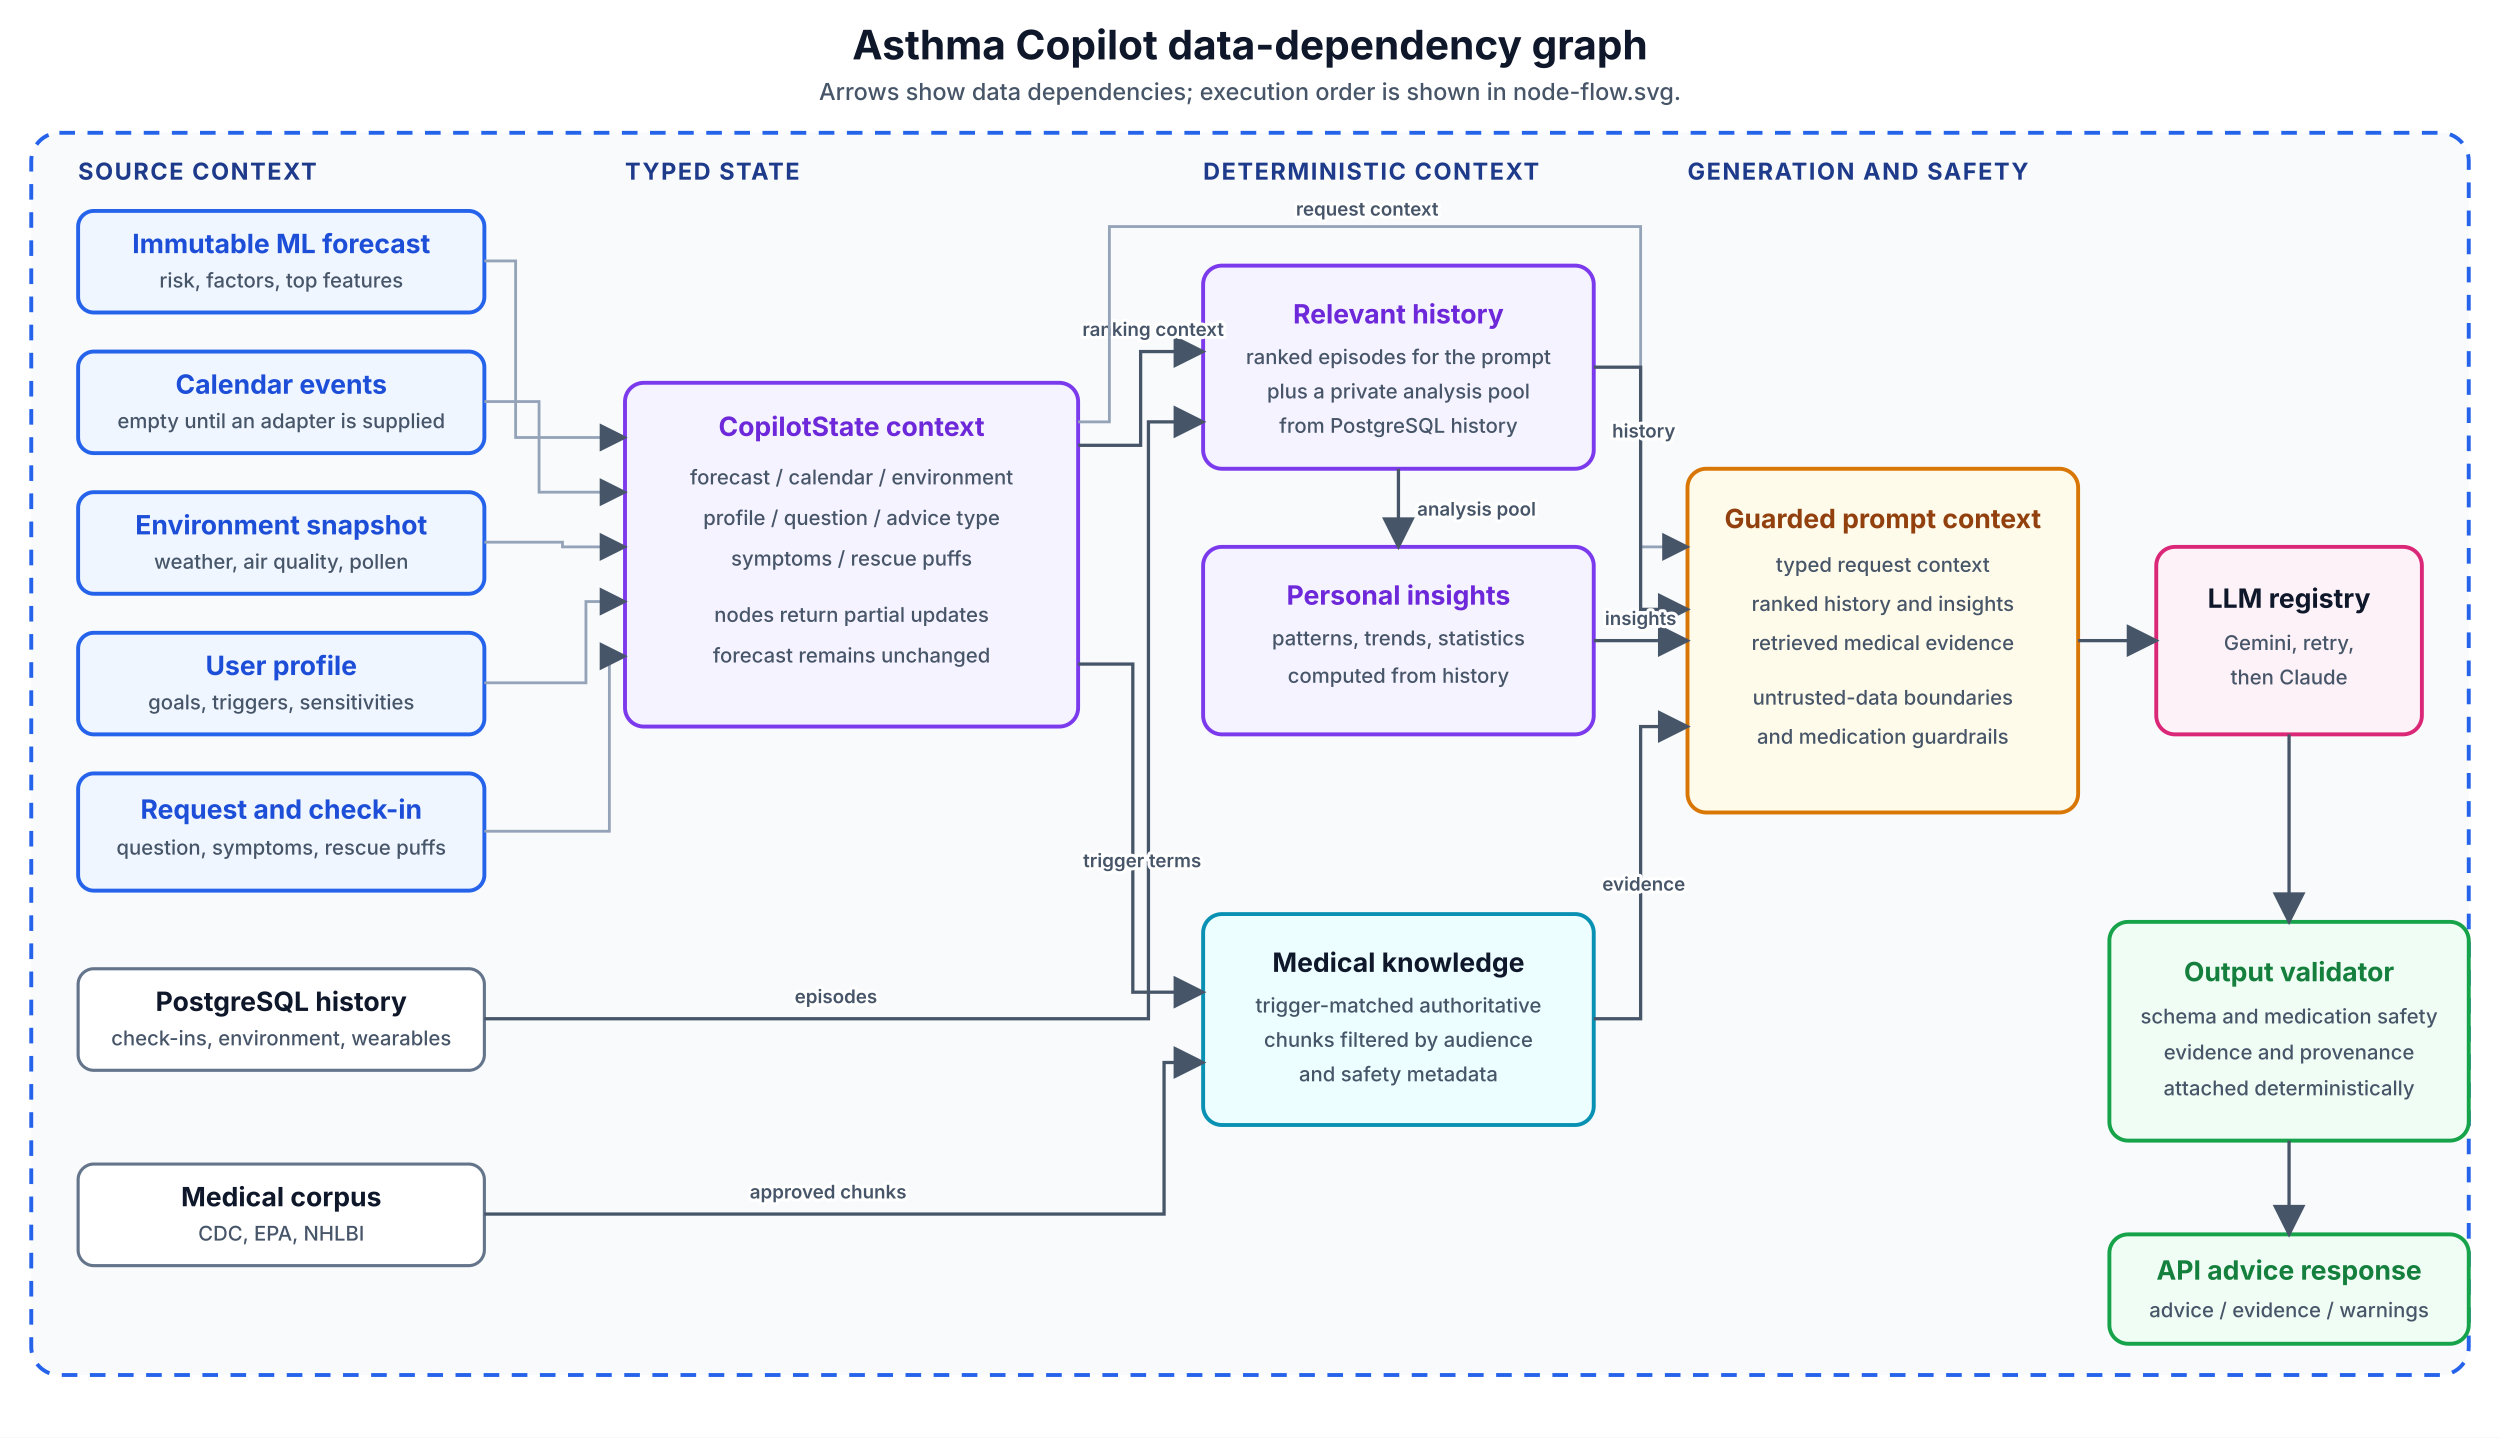
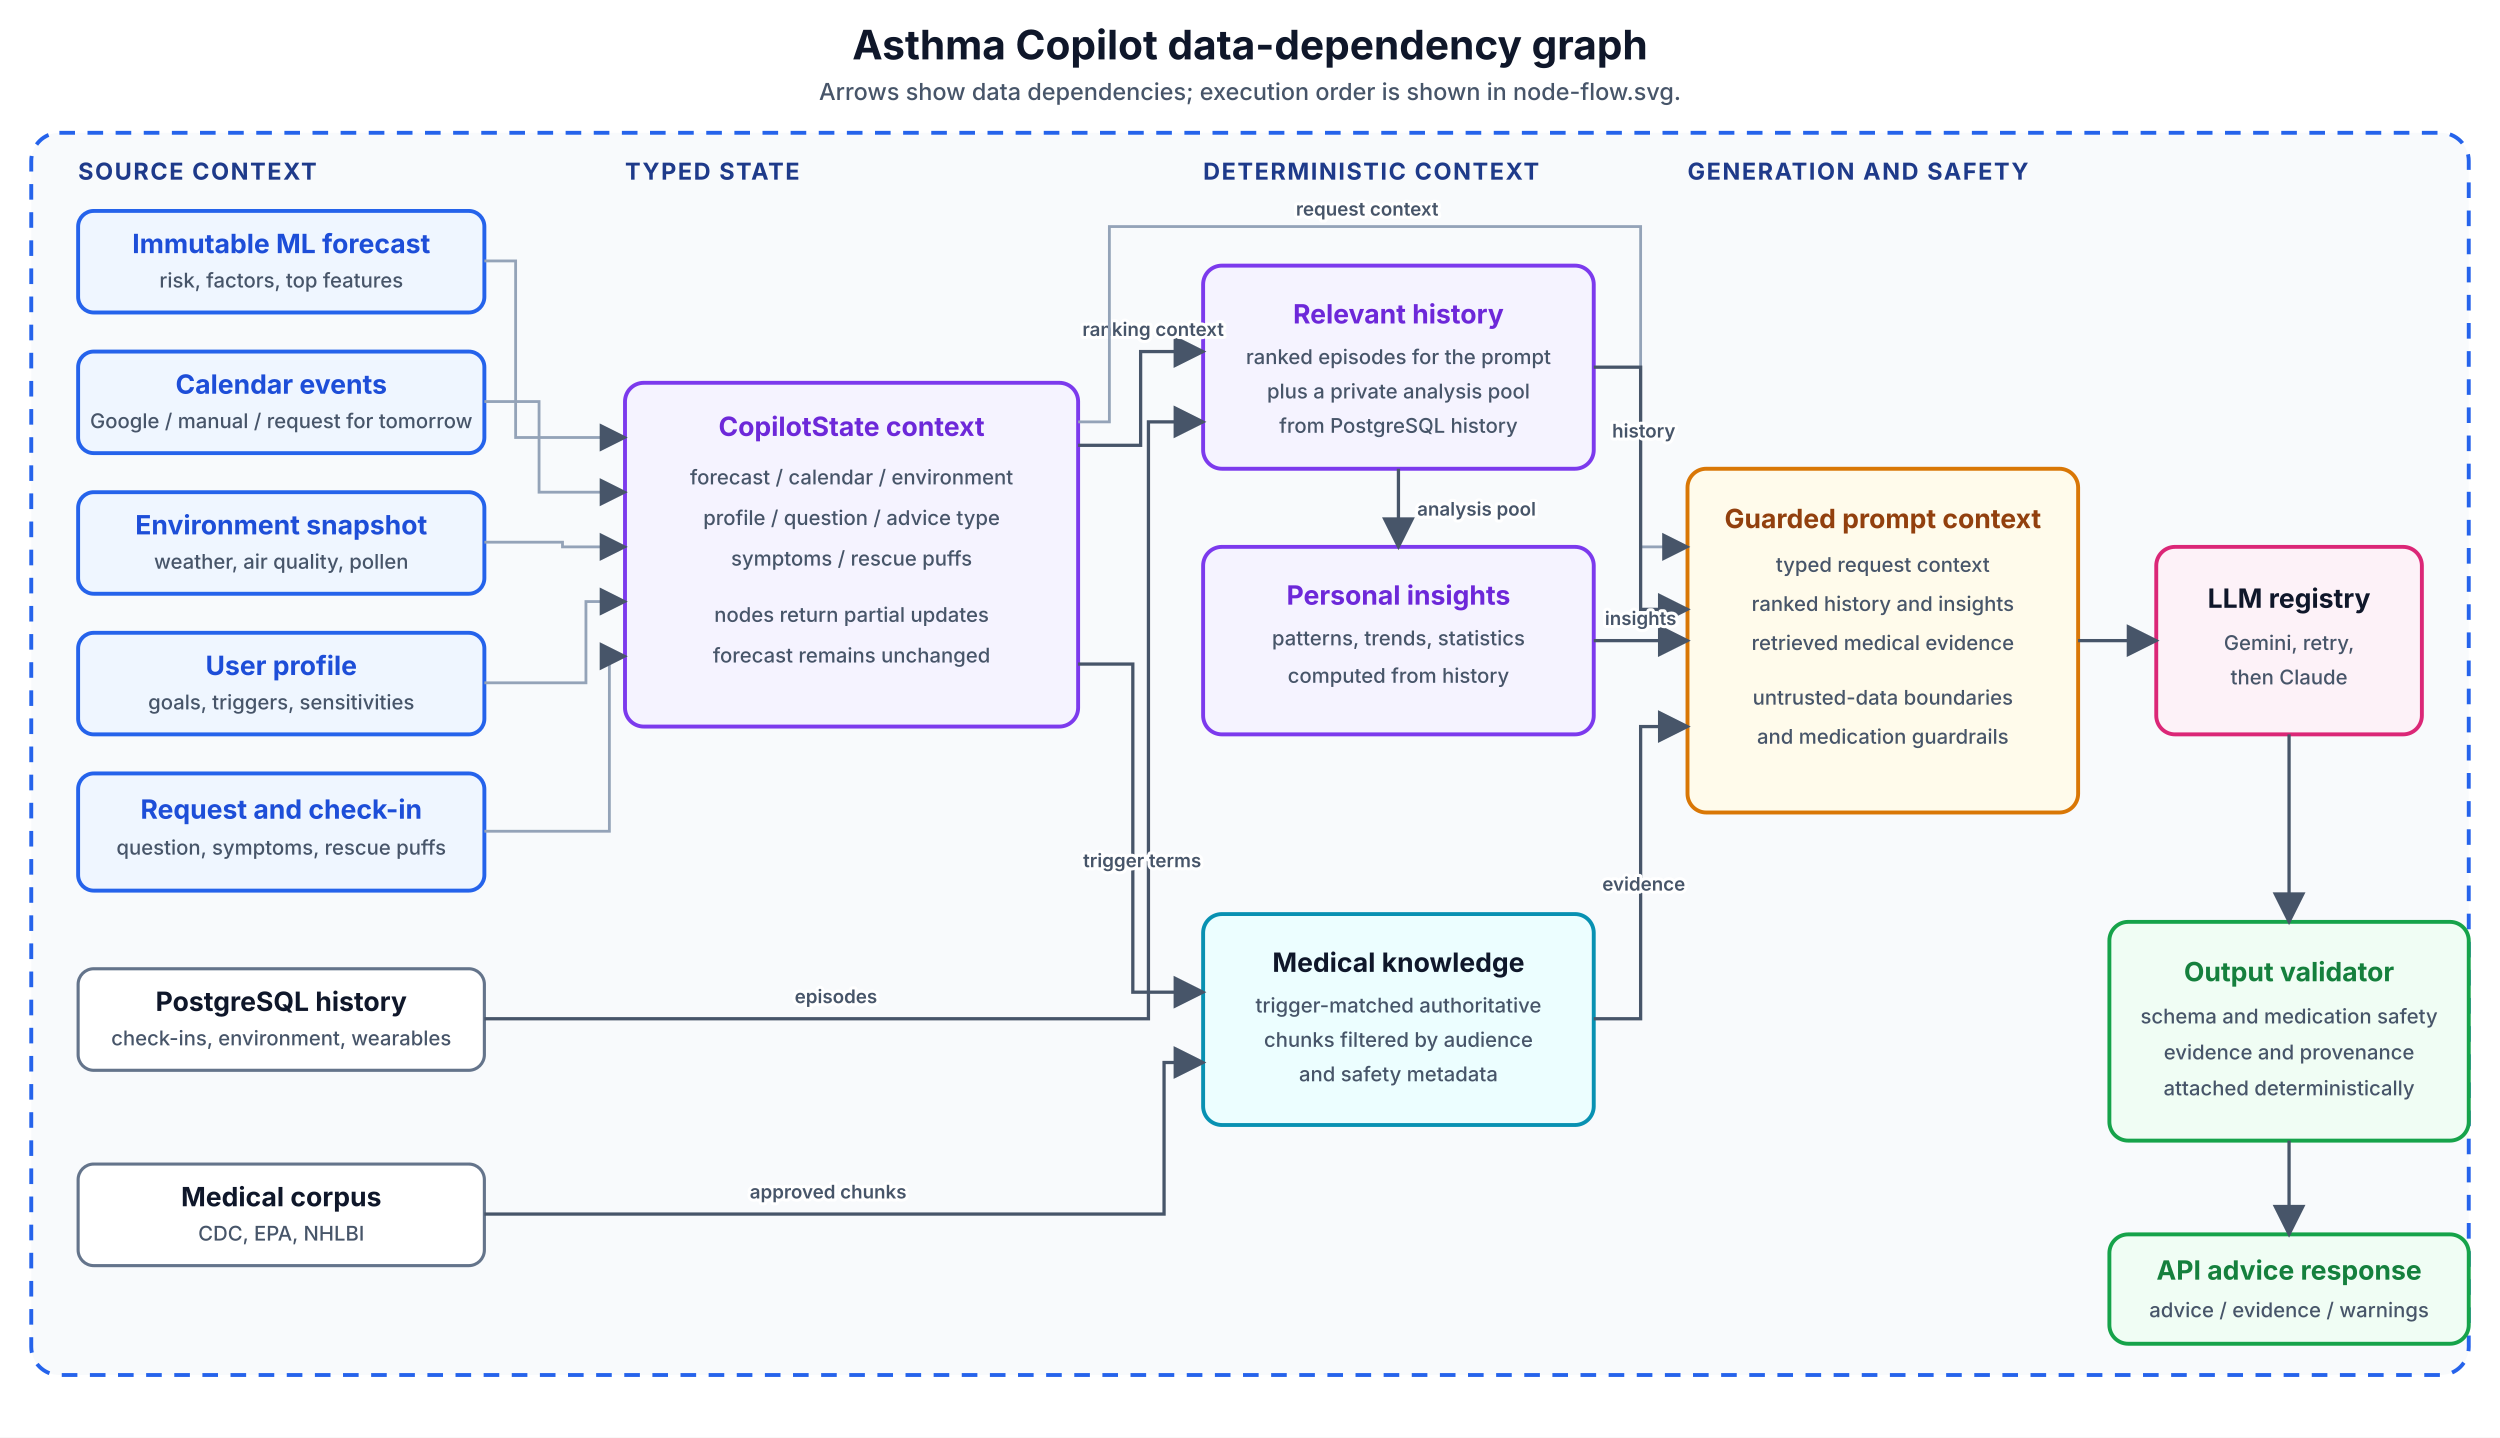
<svg xmlns="http://www.w3.org/2000/svg" width="1600" height="920" viewBox="0 0 1600 920" role="img" aria-labelledby="title description">
  <defs>
    <marker id="arrow" markerWidth="10" markerHeight="10" refX="9" refY="5" orient="auto">
      <path d="M0,0 L10,5 L0,10 Z" fill="#475569" />
    </marker>
    <style>
      .box { fill: #ffffff; stroke: #64748b; stroke-width: 2; }
      .input { fill: #eff6ff; stroke: #2563eb; stroke-width: 2.5; }
      .derived { fill: #f5f3ff; stroke: #7c3aed; stroke-width: 2.5; }
      .knowledge { fill: #ecfeff; stroke: #0891b2; stroke-width: 2.5; }
      .guard { fill: #fffbeb; stroke: #d97706; stroke-width: 2.5; }
      .model { fill: #fdf2f8; stroke: #db2777; stroke-width: 2.5; }
      .result { fill: #f0fdf4; stroke: #16a34a; stroke-width: 2.5; }
      .boundary { fill: #f8fafc; stroke: #2563eb; stroke-width: 2.5; stroke-dasharray: 10 8; }
      .arrow { fill: none; stroke: #475569; stroke-width: 2.1; marker-end: url(#arrow); }
      .secondary { fill: none; stroke: #94a3b8; stroke-width: 1.8; marker-end: url(#arrow); }
      .heading { font: 700 26px -apple-system, BlinkMacSystemFont, "Segoe UI", sans-serif; fill: #0f172a; text-anchor: middle; }
      .subtitle { font: 500 15px -apple-system, BlinkMacSystemFont, "Segoe UI", sans-serif; fill: #475569; text-anchor: middle; }
      .section { font: 700 15px -apple-system, BlinkMacSystemFont, "Segoe UI", sans-serif; fill: #1e3a8a; letter-spacing: 1px; }
      .label { font: 650 17px -apple-system, BlinkMacSystemFont, "Segoe UI", sans-serif; fill: #0f172a; text-anchor: middle; }
      .small { font: 500 13px -apple-system, BlinkMacSystemFont, "Segoe UI", sans-serif; fill: #475569; text-anchor: middle; }
      .edgeLabel { font: 600 12px -apple-system, BlinkMacSystemFont, "Segoe UI", sans-serif; fill: #475569; text-anchor: middle; paint-order: stroke; stroke: #ffffff; stroke-width: 4px; stroke-linejoin: round; }
      .blue { fill: #1d4ed8; }
      .purple { fill: #6d28d9; }
      .amber { fill: #92400e; }
      .green { fill: #15803d; }
    </style>
  </defs>
  <rect width="1600" height="920" fill="#ffffff" />
  <text class="heading" x="800" y="38">Asthma Copilot data-dependency graph</text>
  <text class="subtitle" x="800" y="64">Arrows show data dependencies; execution order is shown in node-flow.svg.</text>
  <rect class="boundary" x="20" y="85" width="1560" height="795" rx="18" />
  <text class="section" x="50" y="115">SOURCE CONTEXT</text>
  <text class="section" x="400" y="115">TYPED STATE</text>
  <text class="section" x="770" y="115">DETERMINISTIC CONTEXT</text>
  <text class="section" x="1080" y="115">GENERATION AND SAFETY</text>
  <rect class="input" x="50" y="135" width="260" height="65" rx="10" />
  <text class="label blue" x="180" y="162">Immutable ML forecast</text>
  <text class="small" x="180" y="184">risk, factors, top features</text>
  <rect class="input" x="50" y="225" width="260" height="65" rx="10" />
  <text class="label blue" x="180" y="252">Calendar events</text>
-   <text class="small" x="180" y="274">empty until an adapter is supplied</text>
+   <text class="small" x="180" y="274">Google / manual / request for tomorrow</text>
  <rect class="input" x="50" y="315" width="260" height="65" rx="10" />
  <text class="label blue" x="180" y="342">Environment snapshot</text>
  <text class="small" x="180" y="364">weather, air quality, pollen</text>
  <rect class="input" x="50" y="405" width="260" height="65" rx="10" />
  <text class="label blue" x="180" y="432">User profile</text>
  <text class="small" x="180" y="454">goals, triggers, sensitivities</text>
  <rect class="input" x="50" y="495" width="260" height="75" rx="10" />
  <text class="label blue" x="180" y="524">Request and check-in</text>
  <text class="small" x="180" y="547">question, symptoms, rescue puffs</text>
  <rect class="box" x="50" y="620" width="260" height="65" rx="10" />
  <text class="label" x="180" y="647">PostgreSQL history</text>
  <text class="small" x="180" y="669">check-ins, environment, wearables</text>
  <rect class="box" x="50" y="745" width="260" height="65" rx="10" />
  <text class="label" x="180" y="772">Medical corpus</text>
  <text class="small" x="180" y="794">CDC, EPA, NHLBI</text>
  <rect class="derived" x="400" y="245" width="290" height="220" rx="12" />
  <text class="label purple" x="545" y="279">CopilotState context</text>
  <text class="small" x="545" y="310">forecast / calendar / environment</text>
  <text class="small" x="545" y="336">profile / question / advice type</text>
  <text class="small" x="545" y="362">symptoms / rescue puffs</text>
  <text class="small" x="545" y="398">nodes return partial updates</text>
  <text class="small" x="545" y="424">forecast remains unchanged</text>
  <path class="secondary" d="M310 167 H330 V280 H400" />
  <path class="secondary" d="M310 257 H345 V315 H400" />
  <path class="secondary" d="M310 347 H360 V350 H400" />
  <path class="secondary" d="M310 437 H375 V385 H400" />
  <path class="secondary" d="M310 532 H390 V420 H400" />
  <rect class="derived" x="770" y="170" width="250" height="130" rx="12" />
  <text class="label purple" x="895" y="207">Relevant history</text>
  <text class="small" x="895" y="233">ranked episodes for the prompt</text>
  <text class="small" x="895" y="255">plus a private analysis pool</text>
  <text class="small" x="895" y="277">from PostgreSQL history</text>
  <rect class="derived" x="770" y="350" width="250" height="120" rx="12" />
  <text class="label purple" x="895" y="387">Personal insights</text>
  <text class="small" x="895" y="413">patterns, trends, statistics</text>
  <text class="small" x="895" y="437">computed from history</text>
  <rect class="knowledge" x="770" y="585" width="250" height="135" rx="12" />
  <text class="label" x="895" y="622">Medical knowledge</text>
  <text class="small" x="895" y="648">trigger-matched authoritative</text>
  <text class="small" x="895" y="670">chunks filtered by audience</text>
  <text class="small" x="895" y="692">and safety metadata</text>
  <path class="arrow" d="M690 285 H730 V225 H770" />
  <text class="edgeLabel" x="738" y="215">ranking context</text>
  <path class="arrow" d="M310 652 H735 V270 H770" />
  <text class="edgeLabel" x="535" y="642">episodes</text>
  <path class="arrow" d="M895 300 V350" />
  <text class="edgeLabel" x="945" y="330">analysis pool</text>
  <path class="arrow" d="M690 425 H725 V635 H770" />
  <text class="edgeLabel" x="731" y="555">trigger terms</text>
  <path class="arrow" d="M310 777 H745 V680 H770" />
  <text class="edgeLabel" x="530" y="767">approved chunks</text>
  <rect class="guard" x="1080" y="300" width="250" height="220" rx="12" />
  <text class="label amber" x="1205" y="338">Guarded prompt context</text>
  <text class="small" x="1205" y="366">typed request context</text>
  <text class="small" x="1205" y="391">ranked history and insights</text>
  <text class="small" x="1205" y="416">retrieved medical evidence</text>
  <text class="small" x="1205" y="451">untrusted-data boundaries</text>
  <text class="small" x="1205" y="476">and medication guardrails</text>
  <path class="secondary" d="M690 270 H710 V145 H1050 V350 H1080" />
  <text class="edgeLabel" x="875" y="138">request context</text>
  <path class="arrow" d="M1020 235 H1050 V390 H1080" />
  <text class="edgeLabel" x="1052" y="280">history</text>
  <path class="arrow" d="M1020 410 H1080" />
  <text class="edgeLabel" x="1050" y="400">insights</text>
  <path class="arrow" d="M1020 652 H1050 V465 H1080" />
  <text class="edgeLabel" x="1052" y="570">evidence</text>
  <rect class="model" x="1380" y="350" width="170" height="120" rx="12" />
  <text class="label" x="1465" y="389">LLM registry</text>
  <text class="small" x="1465" y="416">Gemini, retry,</text>
  <text class="small" x="1465" y="438">then Claude</text>
  <path class="arrow" d="M1330 410 H1380" />
  <rect class="result" x="1350" y="590" width="230" height="140" rx="12" />
  <text class="label green" x="1465" y="628">Output validator</text>
  <text class="small" x="1465" y="655">schema and medication safety</text>
  <text class="small" x="1465" y="678">evidence and provenance</text>
  <text class="small" x="1465" y="701">attached deterministically</text>
  <path class="arrow" d="M1465 470 V590" />
  <rect class="result" x="1350" y="790" width="230" height="70" rx="12" />
  <text class="label green" x="1465" y="819">API advice response</text>
  <text class="small" x="1465" y="843">advice / evidence / warnings</text>
  <path class="arrow" d="M1465 730 V790" />
</svg>
